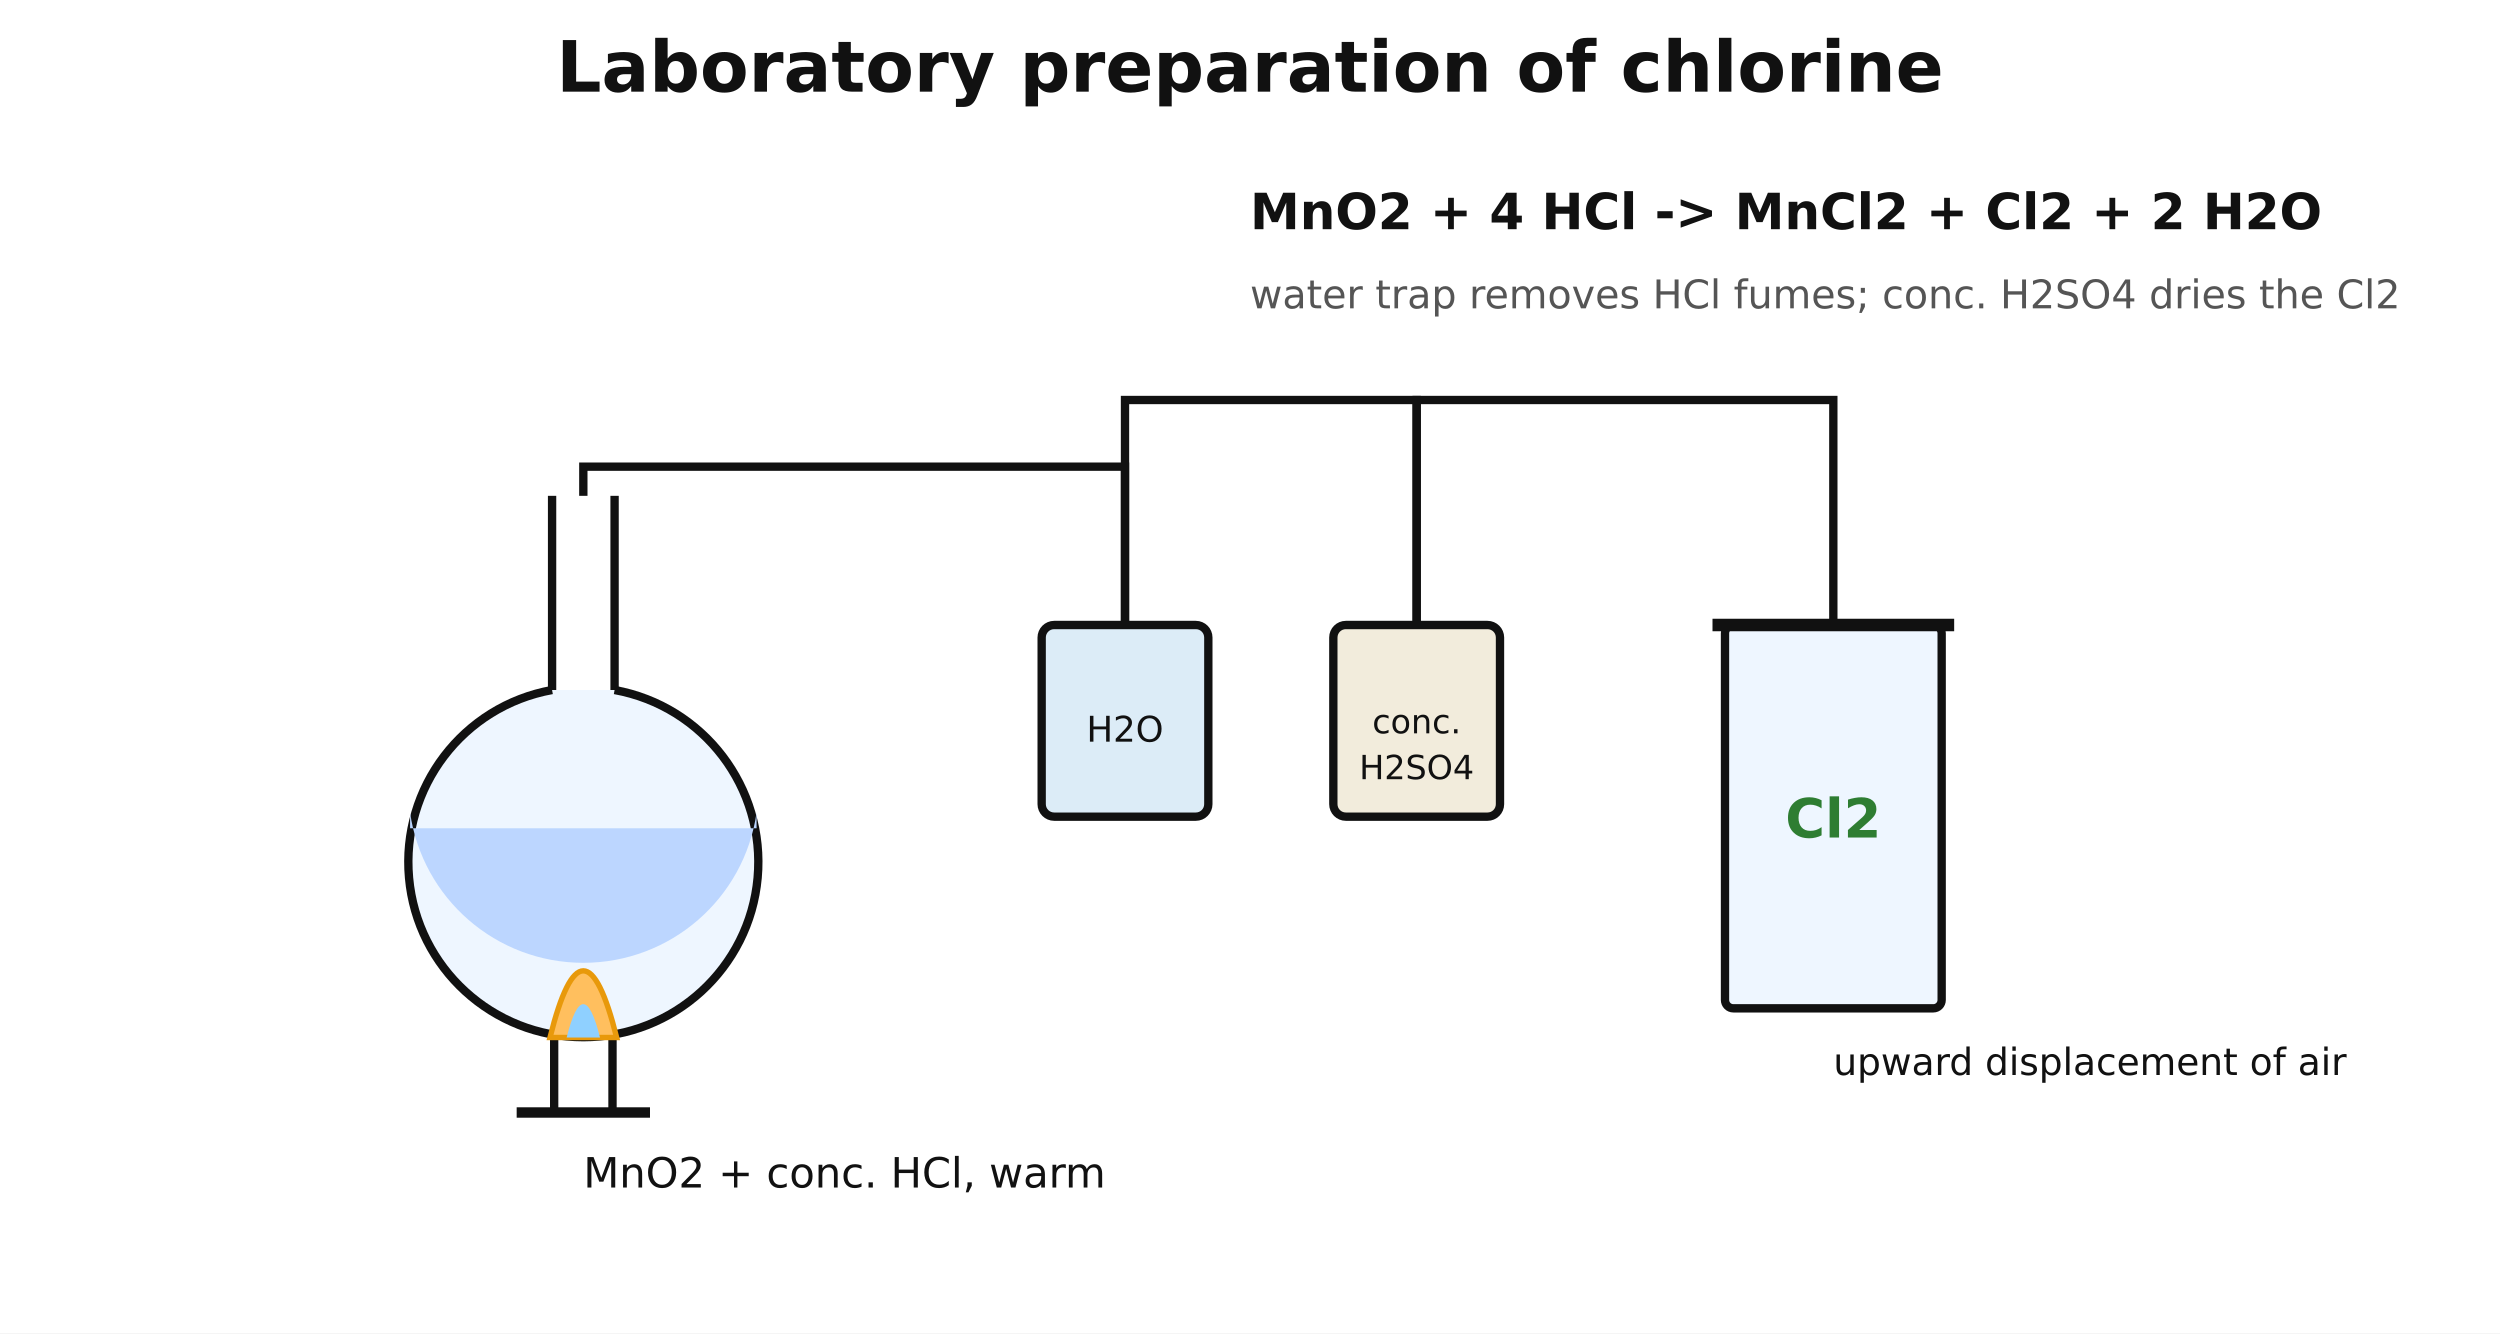
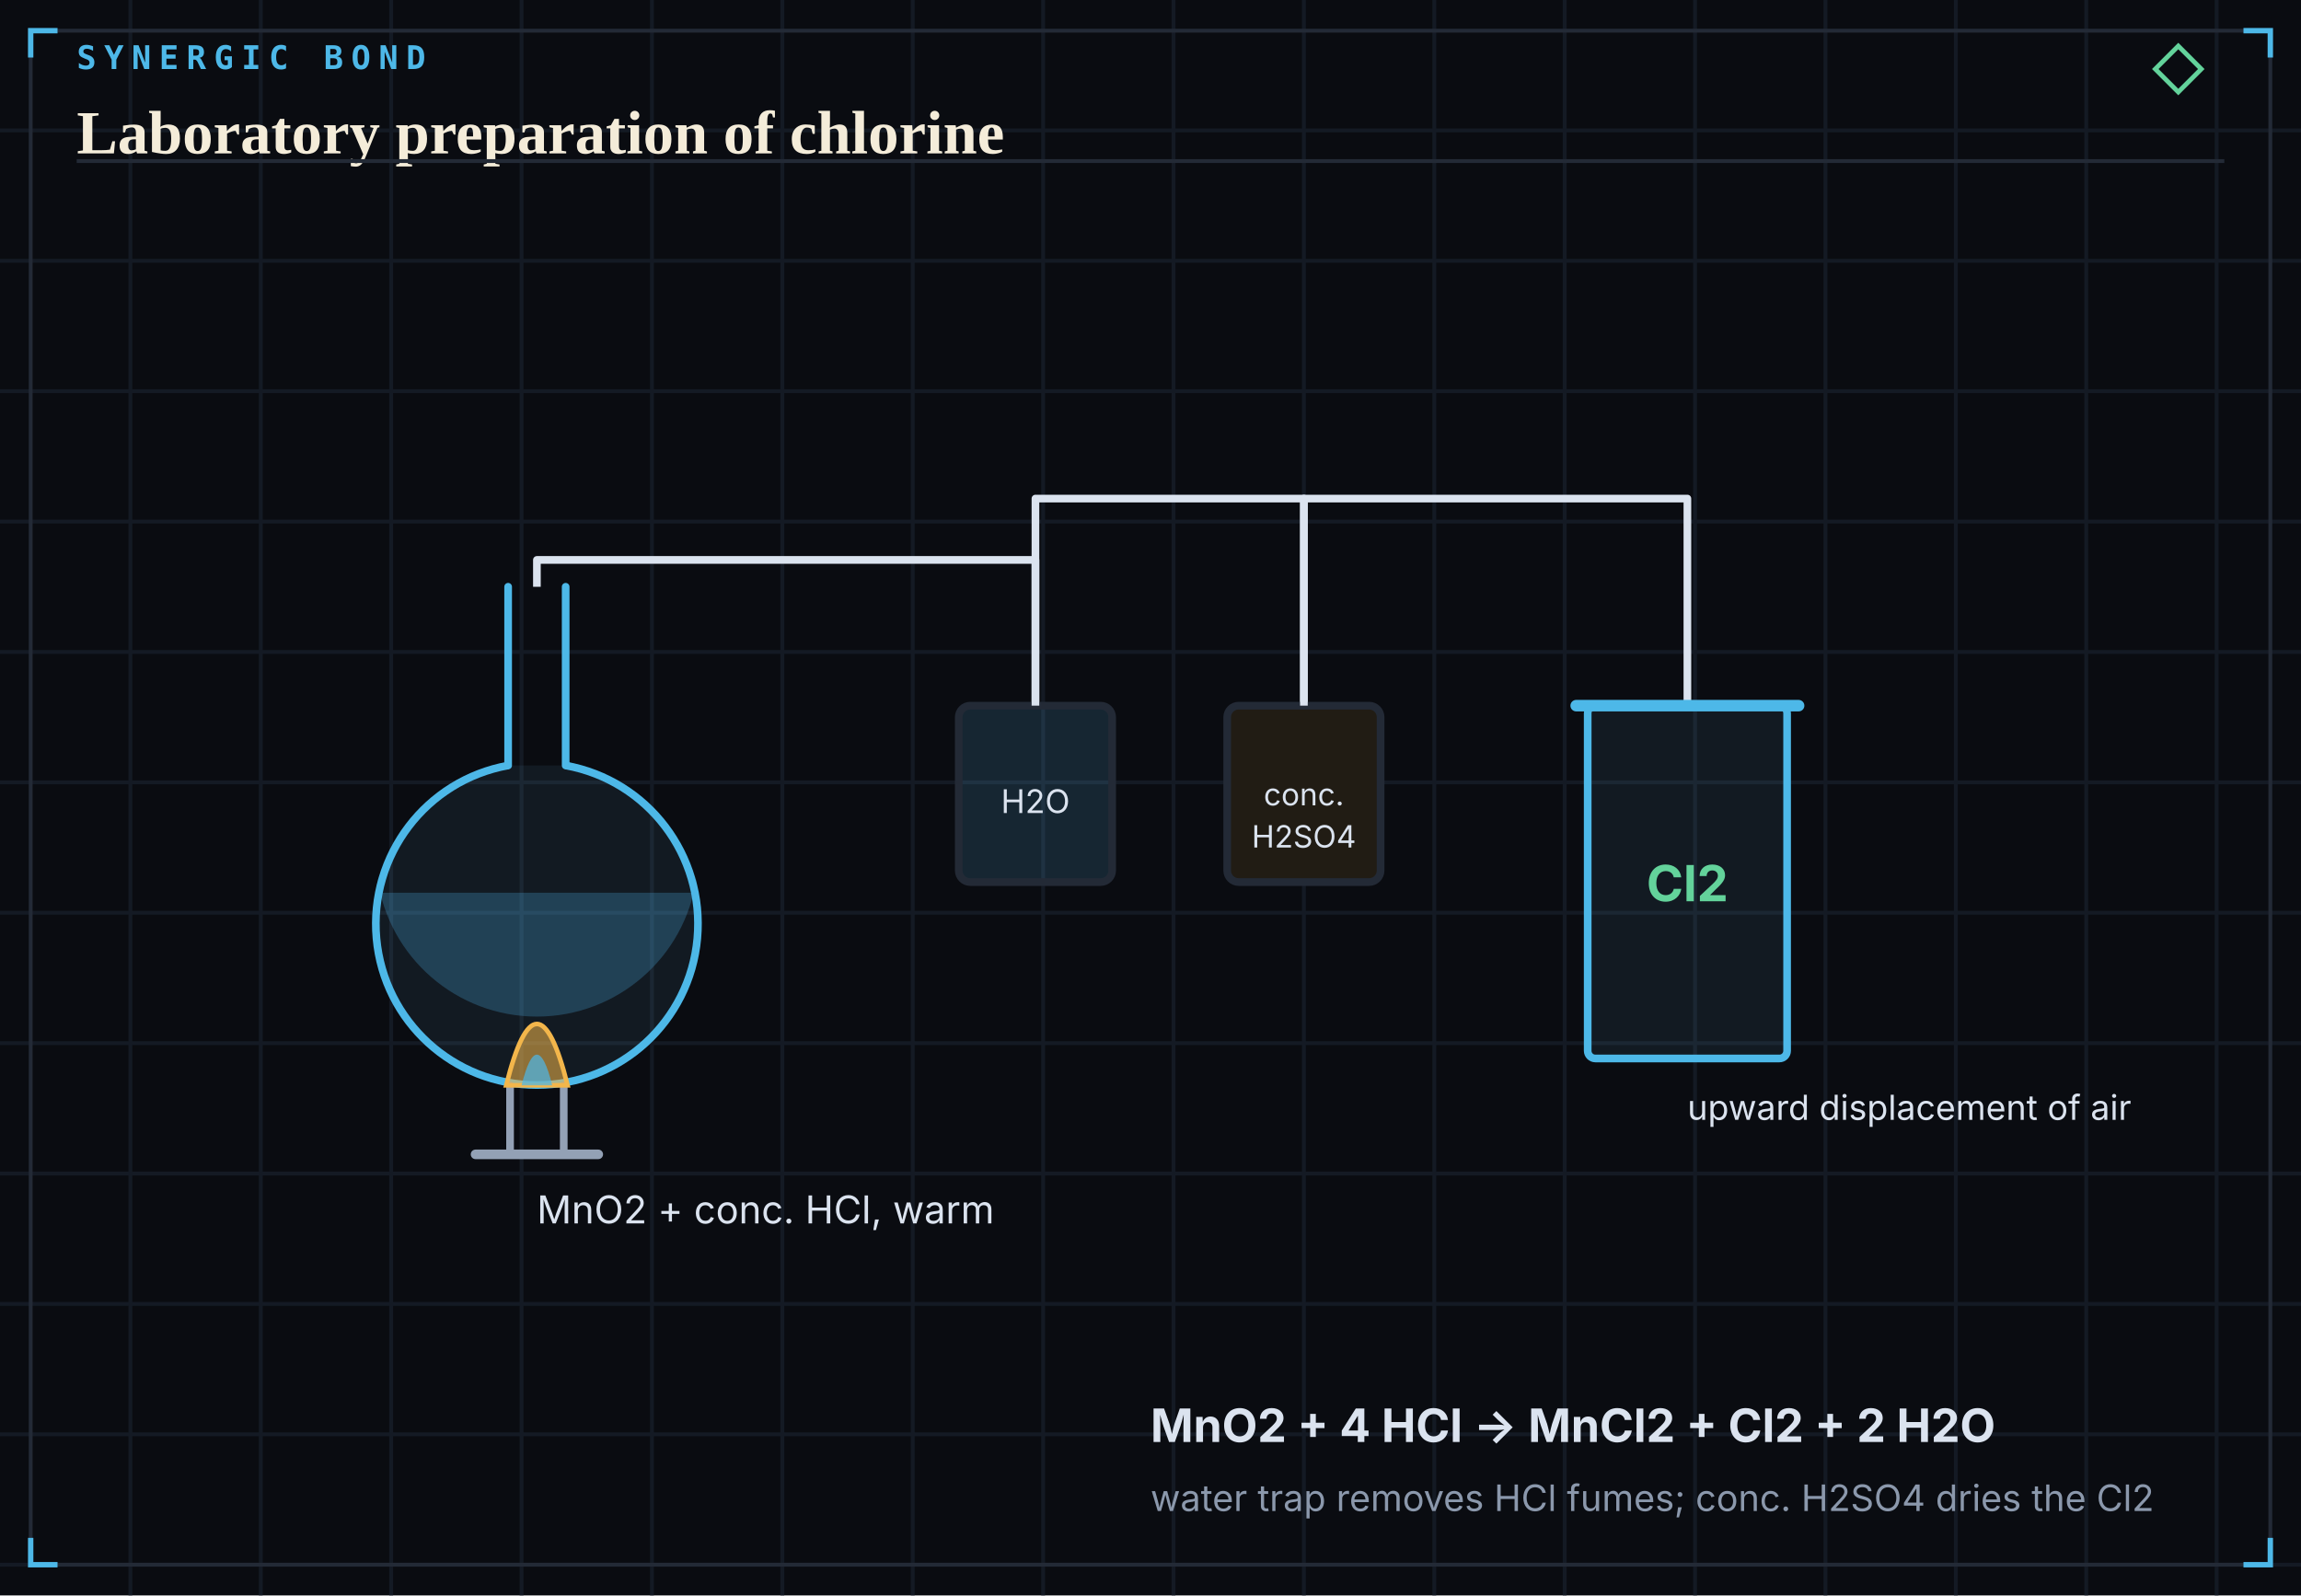
- <svg xmlns="http://www.w3.org/2000/svg" width="600" height="320" viewBox="0 0 600 320" font-family="DejaVu Sans, Arial, sans-serif">
-   <rect x="0" y="0" width="600" height="320" fill="white" />
-   <text x="300.0" y="22.0" font-family="DejaVu Sans, Arial, sans-serif" font-size="17" font-weight="bold" fill="#111" text-anchor="middle">Laboratory preparation of chlorine</text>
-   <path d="M 132.5 165.6 A 42 42 0 1 0 147.5 165.6" fill="#eef6ff" stroke="#111" stroke-width="2" />
-   <line x1="132.5" y1="165.6" x2="132.5" y2="119.0" stroke="#111" stroke-width="2" />
-   <line x1="147.5" y1="165.6" x2="147.5" y2="119.0" stroke="#111" stroke-width="2" />
-   <path d="M 98.42 195 A 42 42 0 0 0 181.58 195 L 181.58 198.78 L 98.42 198.78 Z" fill="#bcd6ff" stroke="none" stroke-width="2.0" />
-   <line x1="124.0" y1="267.0" x2="156.0" y2="267.0" stroke="#111" stroke-width="2.5" />
-   <line x1="133.0" y1="249.0" x2="133.0" y2="267.0" stroke="#111" stroke-width="2" />
-   <line x1="147.0" y1="249.0" x2="147.0" y2="267.0" stroke="#111" stroke-width="2" />
-   <path d="M 132 249 Q 140 217 148 249 Z" fill="#ffbf5e" stroke="#e8990b" stroke-width="1.3" />
-   <path d="M 136 249 Q 140 233 144 249 Z" fill="#8fd0ff" stroke="none" stroke-width="2.0" />
-   <text x="140.0" y="285.0" font-family="DejaVu Sans, Arial, sans-serif" font-size="10" font-weight="normal" fill="#111" text-anchor="start">MnO2  +  conc. HCl,  warm</text>
-   <path d="M 140.0 119.0 L 140.0 112.0 L 270.0 112.0 L 270.0 150.0" fill="none" stroke="#111" stroke-width="2" />
-   <rect x="250" y="150" width="40" height="46" rx="3" fill="#dcecf7" stroke="#111" stroke-width="2" />
-   <text x="270.0" y="178.0" font-family="DejaVu Sans, Arial, sans-serif" font-size="8.5" font-weight="normal" fill="#111" text-anchor="middle">H2O</text>
-   <path d="M 270.0 150.0 L 270.0 96.0 L 340.0 96.0 L 340.0 150.0" fill="none" stroke="#111" stroke-width="2" />
-   <rect x="320" y="150" width="40" height="46" rx="3" fill="#f2ecdc" stroke="#111" stroke-width="2" />
-   <text x="340.0" y="176.0" font-family="DejaVu Sans, Arial, sans-serif" font-size="8" font-weight="normal" fill="#111" text-anchor="middle">conc.</text>
-   <text x="340.0" y="187.0" font-family="DejaVu Sans, Arial, sans-serif" font-size="8" font-weight="normal" fill="#111" text-anchor="middle">H2SO4</text>
-   <path d="M 340.0 150.0 L 340.0 96.0 L 440.0 96.0 L 440.0 150.0" fill="none" stroke="#111" stroke-width="2" />
-   <rect x="414.0" y="150" width="52" height="92" rx="2" fill="#eef6ff" stroke="#111" stroke-width="2" />
-   <line x1="411.0" y1="150.0" x2="469.0" y2="150.0" stroke="#111" stroke-width="3" />
-   <text x="440.0" y="201.0" font-family="DejaVu Sans, Arial, sans-serif" font-size="13" font-weight="bold" fill="#2e7d32" text-anchor="middle">Cl2</text>
-   <text x="440.0" y="258.0" font-family="DejaVu Sans, Arial, sans-serif" font-size="9" font-weight="normal" fill="#111" text-anchor="start">upward displacement of air</text>
-   <text x="300.0" y="55.0" font-family="DejaVu Sans, Arial, sans-serif" font-size="12" font-weight="bold" fill="#111" text-anchor="start">MnO2 + 4 HCl  -&gt;  MnCl2 + Cl2 + 2 H2O</text>
-   <text x="300.0" y="74.0" font-family="DejaVu Sans, Arial, sans-serif" font-size="9.5" font-weight="normal" fill="#555" text-anchor="start">water trap removes HCl fumes;  conc. H2SO4 dries the Cl2</text>
+ <svg xmlns="http://www.w3.org/2000/svg" width="600" height="416" viewBox="0 0 600 416" font-family="'Inter','Helvetica Neue',Arial,'DejaVu Sans',sans-serif">
+   <rect width="600" height="416" fill="#0a0c11" />
+   <g stroke="#141a24" stroke-width="1">
+     <line x1="34" y1="0" x2="34" y2="416" />
+     <line x1="68" y1="0" x2="68" y2="416" />
+     <line x1="102" y1="0" x2="102" y2="416" />
+     <line x1="136" y1="0" x2="136" y2="416" />
+     <line x1="170" y1="0" x2="170" y2="416" />
+     <line x1="204" y1="0" x2="204" y2="416" />
+     <line x1="238" y1="0" x2="238" y2="416" />
+     <line x1="272" y1="0" x2="272" y2="416" />
+     <line x1="306" y1="0" x2="306" y2="416" />
+     <line x1="340" y1="0" x2="340" y2="416" />
+     <line x1="374" y1="0" x2="374" y2="416" />
+     <line x1="408" y1="0" x2="408" y2="416" />
+     <line x1="442" y1="0" x2="442" y2="416" />
+     <line x1="476" y1="0" x2="476" y2="416" />
+     <line x1="510" y1="0" x2="510" y2="416" />
+     <line x1="544" y1="0" x2="544" y2="416" />
+     <line x1="578" y1="0" x2="578" y2="416" />
+     <line x1="0" y1="34" x2="600" y2="34" />
+     <line x1="0" y1="68" x2="600" y2="68" />
+     <line x1="0" y1="102" x2="600" y2="102" />
+     <line x1="0" y1="136" x2="600" y2="136" />
+     <line x1="0" y1="170" x2="600" y2="170" />
+     <line x1="0" y1="204" x2="600" y2="204" />
+     <line x1="0" y1="238" x2="600" y2="238" />
+     <line x1="0" y1="272" x2="600" y2="272" />
+     <line x1="0" y1="306" x2="600" y2="306" />
+     <line x1="0" y1="340" x2="600" y2="340" />
+     <line x1="0" y1="374" x2="600" y2="374" />
+     <line x1="0" y1="408" x2="600" y2="408" />
+   </g>
+   <rect x="8" y="8" width="584" height="400" fill="none" stroke="#232a36" stroke-width="1" />
+   <path d="M 8 15 L 8 8 L 15 8" stroke="#4db8e8" stroke-width="1.4" fill="none" />
+   <path d="M 592 15 L 592 8 L 585 8" stroke="#4db8e8" stroke-width="1.4" fill="none" />
+   <path d="M 8 401 L 8 408 L 15 408" stroke="#4db8e8" stroke-width="1.4" fill="none" />
+   <path d="M 592 401 L 592 408 L 585 408" stroke="#4db8e8" stroke-width="1.4" fill="none" />
+   <text x="20" y="18" font-size="8.5" font-weight="bold" fill="#4db8e8" text-anchor="start" font-family="'SF Mono','DejaVu Sans Mono',ui-monospace,Menlo,monospace" letter-spacing="0.24em">SYNERGIC BOND</text>
+   <path d="M 568 12 l 6 6 l -6 6 l -6 -6 z" fill="none" stroke="#63d39b" stroke-width="1.2" />
+   <text x="20" y="40" font-size="16" font-weight="bold" fill="#f4ecd9" text-anchor="start" font-family="'Georgia','Times New Roman',serif">Laboratory preparation of chlorine</text>
+   <line x1="20" y1="42" x2="580" y2="42" stroke="#232a36" stroke-width="1" />
+   <g transform="translate(0,34)">
+     <path d="M 132.5 165.6 A 42 42 0 1 0 147.5 165.6" fill="rgba(120,190,235,0.08)" stroke="#4db8e8" stroke-width="2" stroke-linejoin="round" />
+     <line x1="132.5" y1="165.6" x2="132.5" y2="119.0" stroke="#4db8e8" stroke-width="2" stroke-linecap="round" />
+     <line x1="147.5" y1="165.6" x2="147.5" y2="119.0" stroke="#4db8e8" stroke-width="2" stroke-linecap="round" />
+     <path d="M 98.42 195 A 42 42 0 0 0 181.58 195 L 181.58 198.78 L 98.42 198.78 Z" fill="rgba(80,180,232,0.26)" stroke="none" />
+     <line x1="124.0" y1="267.0" x2="156.0" y2="267.0" stroke="#93a1b5" stroke-width="2.5" stroke-linecap="round" />
+     <line x1="133.0" y1="249.0" x2="133.0" y2="267.0" stroke="#93a1b5" stroke-width="2" stroke-linecap="round" />
+     <line x1="147.0" y1="249.0" x2="147.0" y2="267.0" stroke="#93a1b5" stroke-width="2" stroke-linecap="round" />
+     <path d="M 132 249 Q 140 217 148 249 Z" fill="#f3b64b" fill-opacity="0.55" stroke="#f3b64b" stroke-width="1.2" />
+     <path d="M 136 249 Q 140 233 144 249 Z" fill="#4db8e8" fill-opacity="0.7" stroke="none" />
+     <text x="140.0" y="285.0" font-size="10" font-weight="normal" fill="#dbe3ef" text-anchor="start">MnO2  +  conc. HCl,  warm</text>
+     <path d="M 140.0 119.0 L 140.0 112.0 L 270.0 112.0 L 270.0 150.0" fill="none" stroke="#dbe3ef" stroke-width="2" stroke-linejoin="round" />
+     <rect x="250" y="150" width="40" height="46" rx="3" fill="rgba(90,175,225,0.16)" stroke="#232a36" stroke-width="2" />
+     <text x="270.0" y="178.0" font-size="8.5" font-weight="normal" fill="#dbe3ef" text-anchor="middle">H2O</text>
+     <path d="M 270.0 150.0 L 270.0 96.0 L 340.0 96.0 L 340.0 150.0" fill="none" stroke="#dbe3ef" stroke-width="2" stroke-linejoin="round" />
+     <rect x="320" y="150" width="40" height="46" rx="3" fill="#211c14" stroke="#232a36" stroke-width="2" />
+     <text x="340.0" y="176.0" font-size="8" font-weight="normal" fill="#dbe3ef" text-anchor="middle">conc.</text>
+     <text x="340.0" y="187.0" font-size="8" font-weight="normal" fill="#dbe3ef" text-anchor="middle">H2SO4</text>
+     <path d="M 340.0 150.0 L 340.0 96.0 L 440.0 96.0 L 440.0 150.0" fill="none" stroke="#dbe3ef" stroke-width="2" stroke-linejoin="round" />
+     <rect x="414.0" y="150" width="52" height="92" rx="2" fill="rgba(120,190,235,0.08)" stroke="#4db8e8" stroke-width="2" />
+     <line x1="411.0" y1="150.0" x2="469.0" y2="150.0" stroke="#4db8e8" stroke-width="3" stroke-linecap="round" />
+     <text x="440.0" y="201.0" font-size="13" font-weight="bold" fill="#63d39b" text-anchor="middle">Cl2</text>
+     <text x="440.0" y="258.0" font-size="9" font-weight="normal" fill="#dbe3ef" text-anchor="start">upward displacement of air</text>
+     <text x="300.0" y="342.0" font-size="12" font-weight="bold" fill="#dbe3ef" text-anchor="start">MnO2 + 4 HCl  -&gt;  MnCl2 + Cl2 + 2 H2O</text>
+     <text x="300.0" y="360.0" font-size="9.5" font-weight="normal" fill="#8b98ac" text-anchor="start">water trap removes HCl fumes;  conc. H2SO4 dries the Cl2</text>
+   </g>
</svg>
